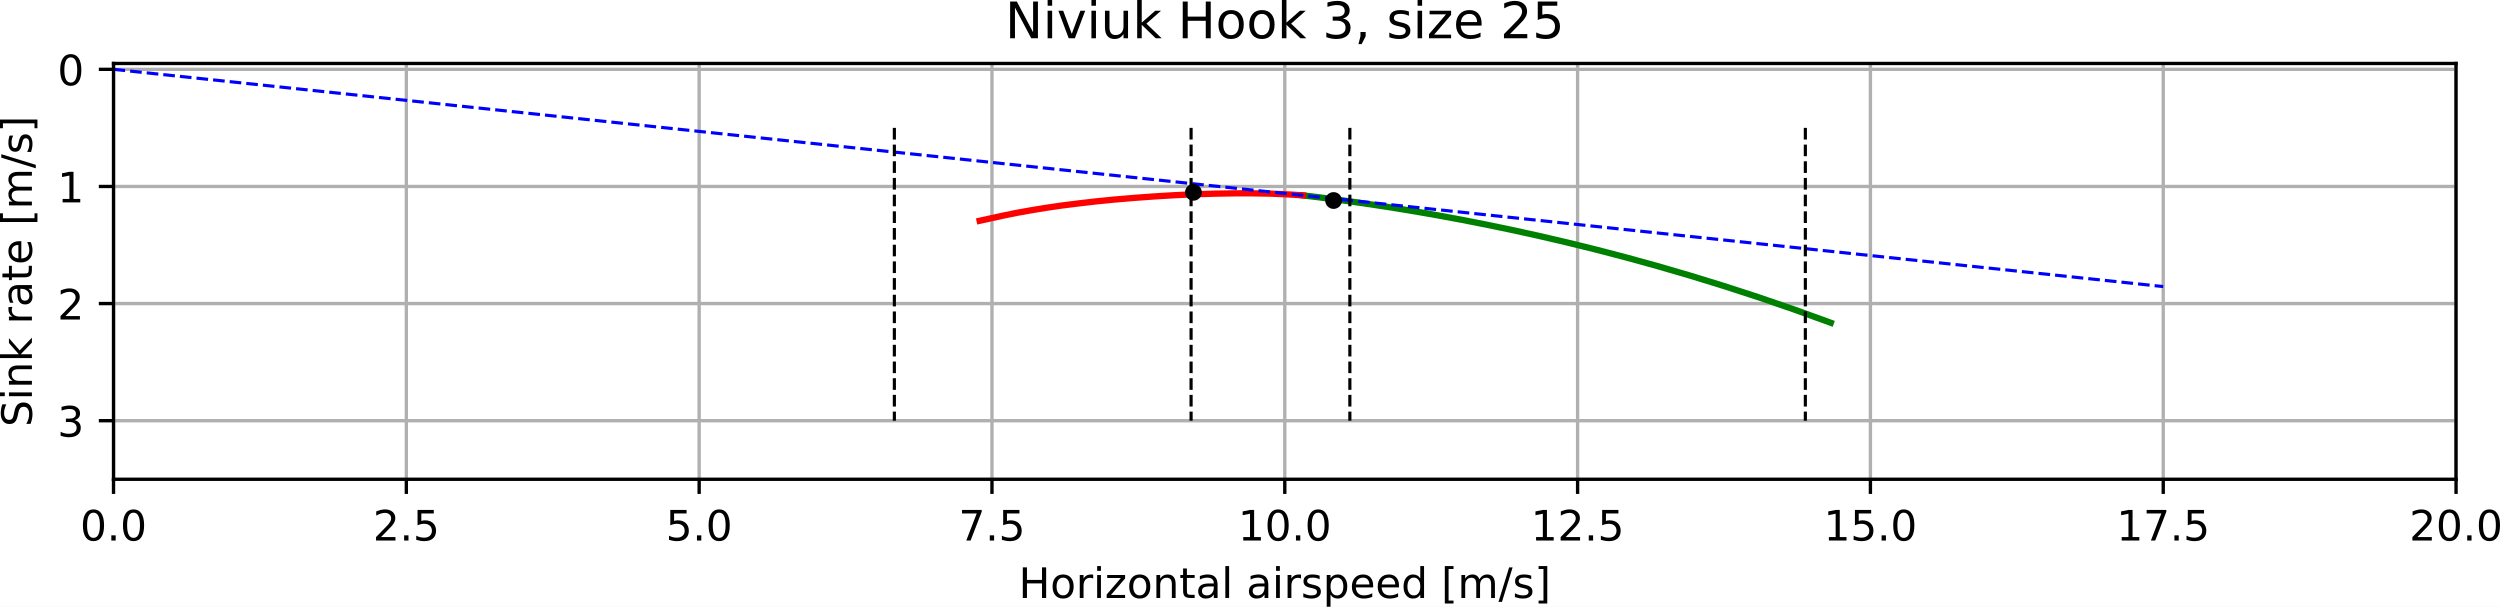
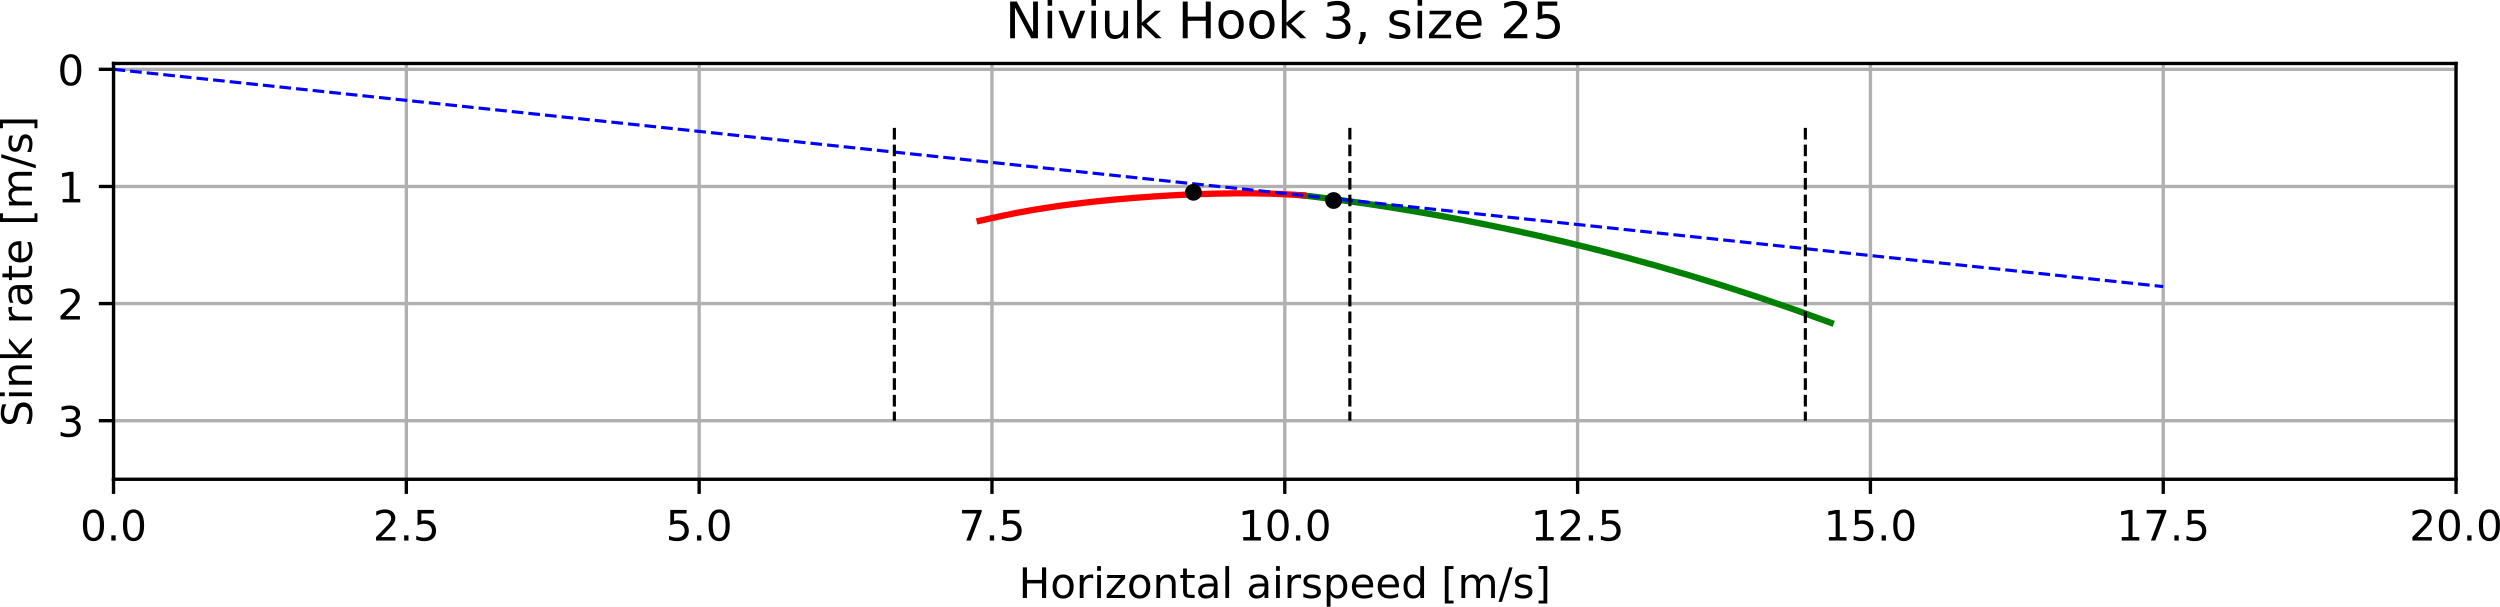
- <svg xmlns="http://www.w3.org/2000/svg" xmlns:xlink="http://www.w3.org/1999/xlink" width="595.51pt" height="144.519pt" viewBox="0 0 595.51 144.519" version="1.1" id="svg480">
+ <svg xmlns="http://www.w3.org/2000/svg" xmlns:xlink="http://www.w3.org/1999/xlink" width="595.51pt" height="144.519pt" viewBox="0 0 595.51 144.519" version="1.1" id="svg478">
  <defs id="defs6">
    <style type="text/css" id="style4">*{stroke-linejoin: round; stroke-linecap: butt}</style>
  </defs>
-   <rect style="fill:#ffffff;stroke-width:0.75;stroke-linecap:round" id="rect1686" width="595.51" height="144.519" x="0" y="0" />
+   <rect style="fill:#ffffff;stroke-width:0.75;stroke-linecap:round" id="rect1683" width="595.51" height="144.519" x="0" y="0" />
  <g id="axes_1" transform="translate(-62.95937,-117.1594)">
    <g id="patch_2">
      <path d="m 90,231.322 h 558 v -99.045 H 90 Z" style="fill:#ffffff" id="path11" />
    </g>
    <g id="matplotlib.axis_1">
      <g id="xtick_1">
        <g id="line2d_1">
-           <path d="m 90,231.322 v -99.045" clip-path="url(#pd45cd2e290)" style="fill:none;stroke:#b0b0b0;stroke-width:0.8;stroke-linecap:square" id="path14" />
+           <path d="m 90,231.322 v -99.045" clip-path="url(#pc11213fe8c)" style="fill:none;stroke:#b0b0b0;stroke-width:0.8;stroke-linecap:square" id="path14" />
        </g>
        <g id="line2d_2">
          <defs id="defs18">
-             <path id="m34a374a316" d="M 0,0 V 3.5" style="stroke:#000000;stroke-width:0.8" />
+             <path id="m8b02864c61" d="M 0,0 V 3.5" style="stroke:#000000;stroke-width:0.8" />
          </defs>
          <g id="g22">
-             <use xlink:href="#m34a374a316" x="90" y="231.322" style="stroke:#000000;stroke-width:0.8" id="use20" width="100%" height="100%" />
+             <use xlink:href="#m8b02864c61" x="90" y="231.322" style="stroke:#000000;stroke-width:0.8" id="use20" width="100%" height="100%" />
          </g>
        </g>
        <g id="text_1">
          <g transform="matrix(0.1,0,0,-0.1,82.04844,245.9209)" id="g35">
            <defs id="defs27">
              <path id="DejaVuSans-30" d="m 2034,4250 q -487,0 -733,-480 -245,-479 -245,-1442 0,-959 245,-1439 246,-480 733,-480 491,0 736,480 246,480 246,1439 0,963 -246,1442 -245,480 -736,480 z m 0,500 q 785,0 1199,-621 414,-620 414,-1801 0,-1178 -414,-1799 -414,-620 -1199,-620 -784,0 -1198,620 -414,621 -414,1799 0,1181 414,1801 414,621 1198,621 z" transform="scale(0.015625)" />
              <path id="DejaVuSans-2e" d="m 684,794 h 660 V 0 H 684 Z" transform="scale(0.015625)" />
            </defs>
            <use xlink:href="#DejaVuSans-30" id="use29" x="0" y="0" width="100%" height="100%" />
            <use xlink:href="#DejaVuSans-2e" x="63.623" id="use31" y="0" width="100%" height="100%" />
            <use xlink:href="#DejaVuSans-30" x="95.41" id="use33" y="0" width="100%" height="100%" />
          </g>
        </g>
      </g>
      <g id="xtick_2">
        <g id="line2d_3">
-           <path d="m 159.75,231.322 v -99.045" clip-path="url(#pd45cd2e290)" style="fill:none;stroke:#b0b0b0;stroke-width:0.8;stroke-linecap:square" id="path39" />
+           <path d="m 159.75,231.322 v -99.045" clip-path="url(#pc11213fe8c)" style="fill:none;stroke:#b0b0b0;stroke-width:0.8;stroke-linecap:square" id="path39" />
        </g>
        <g id="line2d_4">
          <g id="g44">
-             <use xlink:href="#m34a374a316" x="159.75" y="231.322" style="stroke:#000000;stroke-width:0.8" id="use42" width="100%" height="100%" />
+             <use xlink:href="#m8b02864c61" x="159.75" y="231.322" style="stroke:#000000;stroke-width:0.8" id="use42" width="100%" height="100%" />
          </g>
        </g>
        <g id="text_2">
          <g transform="matrix(0.1,0,0,-0.1,151.7984,245.9209)" id="g57">
            <defs id="defs49">
              <path id="DejaVuSans-32" d="M 1228,531 H 3431 V 0 H 469 v 531 q 359,372 979,998 621,627 780,809 303,340 423,576 121,236 121,464 0,372 -261,606 -261,235 -680,235 -297,0 -627,-103 -329,-103 -704,-313 v 638 q 381,153 712,231 332,78 607,78 725,0 1156,-363 431,-362 431,-968 0,-288 -108,-546 -107,-257 -392,-607 -78,-91 -497,-524 Q 1991,1309 1228,531 Z" transform="scale(0.015625)" />
              <path id="DejaVuSans-35" d="M 691,4666 H 3169 V 4134 H 1269 V 2991 q 137,47 274,70 138,23 276,23 781,0 1237,-428 457,-428 457,-1159 Q 3513,744 3044,326 2575,-91 1722,-91 1428,-91 1123,-41 819,9 494,109 v 635 q 281,-153 581,-228 300,-75 634,-75 541,0 856,284 316,284 316,772 0,487 -316,771 -315,285 -856,285 -253,0 -505,-56 -251,-56 -513,-175 z" transform="scale(0.015625)" />
            </defs>
            <use xlink:href="#DejaVuSans-32" id="use51" x="0" y="0" width="100%" height="100%" />
            <use xlink:href="#DejaVuSans-2e" x="63.623" id="use53" y="0" width="100%" height="100%" />
            <use xlink:href="#DejaVuSans-35" x="95.41" id="use55" y="0" width="100%" height="100%" />
          </g>
        </g>
      </g>
      <g id="xtick_3">
        <g id="line2d_5">
-           <path d="m 229.5,231.322 v -99.045" clip-path="url(#pd45cd2e290)" style="fill:none;stroke:#b0b0b0;stroke-width:0.8;stroke-linecap:square" id="path61" />
+           <path d="m 229.5,231.322 v -99.045" clip-path="url(#pc11213fe8c)" style="fill:none;stroke:#b0b0b0;stroke-width:0.8;stroke-linecap:square" id="path61" />
        </g>
        <g id="line2d_6">
          <g id="g66">
-             <use xlink:href="#m34a374a316" x="229.5" y="231.322" style="stroke:#000000;stroke-width:0.8" id="use64" width="100%" height="100%" />
+             <use xlink:href="#m8b02864c61" x="229.5" y="231.322" style="stroke:#000000;stroke-width:0.8" id="use64" width="100%" height="100%" />
          </g>
        </g>
        <g id="text_3">
          <g transform="matrix(0.1,0,0,-0.1,221.5484,245.9209)" id="g75">
            <use xlink:href="#DejaVuSans-35" id="use69" x="0" y="0" width="100%" height="100%" />
            <use xlink:href="#DejaVuSans-2e" x="63.623" id="use71" y="0" width="100%" height="100%" />
            <use xlink:href="#DejaVuSans-30" x="95.41" id="use73" y="0" width="100%" height="100%" />
          </g>
        </g>
      </g>
      <g id="xtick_4">
        <g id="line2d_7">
-           <path d="m 299.25,231.322 v -99.045" clip-path="url(#pd45cd2e290)" style="fill:none;stroke:#b0b0b0;stroke-width:0.8;stroke-linecap:square" id="path79" />
+           <path d="m 299.25,231.322 v -99.045" clip-path="url(#pc11213fe8c)" style="fill:none;stroke:#b0b0b0;stroke-width:0.8;stroke-linecap:square" id="path79" />
        </g>
        <g id="line2d_8">
          <g id="g84">
-             <use xlink:href="#m34a374a316" x="299.25" y="231.322" style="stroke:#000000;stroke-width:0.8" id="use82" width="100%" height="100%" />
+             <use xlink:href="#m8b02864c61" x="299.25" y="231.322" style="stroke:#000000;stroke-width:0.8" id="use82" width="100%" height="100%" />
          </g>
        </g>
        <g id="text_4">
          <g transform="matrix(0.1,0,0,-0.1,291.2984,245.9209)" id="g96">
            <defs id="defs88">
              <path id="DejaVuSans-37" d="M 525,4666 H 3525 V 4397 L 1831,0 H 1172 L 2766,4134 H 525 Z" transform="scale(0.015625)" />
            </defs>
            <use xlink:href="#DejaVuSans-37" id="use90" x="0" y="0" width="100%" height="100%" />
            <use xlink:href="#DejaVuSans-2e" x="63.623" id="use92" y="0" width="100%" height="100%" />
            <use xlink:href="#DejaVuSans-35" x="95.41" id="use94" y="0" width="100%" height="100%" />
          </g>
        </g>
      </g>
      <g id="xtick_5">
        <g id="line2d_9">
-           <path d="m 369,231.322 v -99.045" clip-path="url(#pd45cd2e290)" style="fill:none;stroke:#b0b0b0;stroke-width:0.8;stroke-linecap:square" id="path100" />
+           <path d="m 369,231.322 v -99.045" clip-path="url(#pc11213fe8c)" style="fill:none;stroke:#b0b0b0;stroke-width:0.8;stroke-linecap:square" id="path100" />
        </g>
        <g id="line2d_10">
          <g id="g105">
-             <use xlink:href="#m34a374a316" x="369" y="231.322" style="stroke:#000000;stroke-width:0.8" id="use103" width="100%" height="100%" />
+             <use xlink:href="#m8b02864c61" x="369" y="231.322" style="stroke:#000000;stroke-width:0.8" id="use103" width="100%" height="100%" />
          </g>
        </g>
        <g id="text_5">
          <g transform="matrix(0.1,0,0,-0.1,357.8672,245.9209)" id="g119">
            <defs id="defs109">
              <path id="DejaVuSans-31" d="M 794,531 H 1825 V 4091 L 703,3866 v 575 l 1116,225 h 631 V 531 H 3481 V 0 H 794 Z" transform="scale(0.015625)" />
            </defs>
            <use xlink:href="#DejaVuSans-31" id="use111" x="0" y="0" width="100%" height="100%" />
            <use xlink:href="#DejaVuSans-30" x="63.623" id="use113" y="0" width="100%" height="100%" />
            <use xlink:href="#DejaVuSans-2e" x="127.246" id="use115" y="0" width="100%" height="100%" />
            <use xlink:href="#DejaVuSans-30" x="159.033" id="use117" y="0" width="100%" height="100%" />
          </g>
        </g>
      </g>
      <g id="xtick_6">
        <g id="line2d_11">
-           <path d="m 438.75,231.322 v -99.045" clip-path="url(#pd45cd2e290)" style="fill:none;stroke:#b0b0b0;stroke-width:0.8;stroke-linecap:square" id="path123" />
+           <path d="m 438.75,231.322 v -99.045" clip-path="url(#pc11213fe8c)" style="fill:none;stroke:#b0b0b0;stroke-width:0.8;stroke-linecap:square" id="path123" />
        </g>
        <g id="line2d_12">
          <g id="g128">
-             <use xlink:href="#m34a374a316" x="438.75" y="231.322" style="stroke:#000000;stroke-width:0.8" id="use126" width="100%" height="100%" />
+             <use xlink:href="#m8b02864c61" x="438.75" y="231.322" style="stroke:#000000;stroke-width:0.8" id="use126" width="100%" height="100%" />
          </g>
        </g>
        <g id="text_6">
          <g transform="matrix(0.1,0,0,-0.1,427.6172,245.9209)" id="g139">
            <use xlink:href="#DejaVuSans-31" id="use131" x="0" y="0" width="100%" height="100%" />
            <use xlink:href="#DejaVuSans-32" x="63.623" id="use133" y="0" width="100%" height="100%" />
            <use xlink:href="#DejaVuSans-2e" x="127.246" id="use135" y="0" width="100%" height="100%" />
            <use xlink:href="#DejaVuSans-35" x="159.033" id="use137" y="0" width="100%" height="100%" />
          </g>
        </g>
      </g>
      <g id="xtick_7">
        <g id="line2d_13">
-           <path d="m 508.5,231.322 v -99.045" clip-path="url(#pd45cd2e290)" style="fill:none;stroke:#b0b0b0;stroke-width:0.8;stroke-linecap:square" id="path143" />
+           <path d="m 508.5,231.322 v -99.045" clip-path="url(#pc11213fe8c)" style="fill:none;stroke:#b0b0b0;stroke-width:0.8;stroke-linecap:square" id="path143" />
        </g>
        <g id="line2d_14">
          <g id="g148">
-             <use xlink:href="#m34a374a316" x="508.5" y="231.322" style="stroke:#000000;stroke-width:0.8" id="use146" width="100%" height="100%" />
+             <use xlink:href="#m8b02864c61" x="508.5" y="231.322" style="stroke:#000000;stroke-width:0.8" id="use146" width="100%" height="100%" />
          </g>
        </g>
        <g id="text_7">
          <g transform="matrix(0.1,0,0,-0.1,497.3672,245.9209)" id="g159">
            <use xlink:href="#DejaVuSans-31" id="use151" x="0" y="0" width="100%" height="100%" />
            <use xlink:href="#DejaVuSans-35" x="63.623" id="use153" y="0" width="100%" height="100%" />
            <use xlink:href="#DejaVuSans-2e" x="127.246" id="use155" y="0" width="100%" height="100%" />
            <use xlink:href="#DejaVuSans-30" x="159.033" id="use157" y="0" width="100%" height="100%" />
          </g>
        </g>
      </g>
      <g id="xtick_8">
        <g id="line2d_15">
-           <path d="m 578.25,231.322 v -99.045" clip-path="url(#pd45cd2e290)" style="fill:none;stroke:#b0b0b0;stroke-width:0.8;stroke-linecap:square" id="path163" />
+           <path d="m 578.25,231.322 v -99.045" clip-path="url(#pc11213fe8c)" style="fill:none;stroke:#b0b0b0;stroke-width:0.8;stroke-linecap:square" id="path163" />
        </g>
        <g id="line2d_16">
          <g id="g168">
-             <use xlink:href="#m34a374a316" x="578.25" y="231.322" style="stroke:#000000;stroke-width:0.8" id="use166" width="100%" height="100%" />
+             <use xlink:href="#m8b02864c61" x="578.25" y="231.322" style="stroke:#000000;stroke-width:0.8" id="use166" width="100%" height="100%" />
          </g>
        </g>
        <g id="text_8">
          <g transform="matrix(0.1,0,0,-0.1,567.1172,245.9209)" id="g179">
            <use xlink:href="#DejaVuSans-31" id="use171" x="0" y="0" width="100%" height="100%" />
            <use xlink:href="#DejaVuSans-37" x="63.623" id="use173" y="0" width="100%" height="100%" />
            <use xlink:href="#DejaVuSans-2e" x="127.246" id="use175" y="0" width="100%" height="100%" />
            <use xlink:href="#DejaVuSans-35" x="159.033" id="use177" y="0" width="100%" height="100%" />
          </g>
        </g>
      </g>
      <g id="xtick_9">
        <g id="line2d_17">
-           <path d="m 648,231.322 v -99.045" clip-path="url(#pd45cd2e290)" style="fill:none;stroke:#b0b0b0;stroke-width:0.8;stroke-linecap:square" id="path183" />
+           <path d="m 648,231.322 v -99.045" clip-path="url(#pc11213fe8c)" style="fill:none;stroke:#b0b0b0;stroke-width:0.8;stroke-linecap:square" id="path183" />
        </g>
        <g id="line2d_18">
          <g id="g188">
-             <use xlink:href="#m34a374a316" x="648" y="231.322" style="stroke:#000000;stroke-width:0.8" id="use186" width="100%" height="100%" />
+             <use xlink:href="#m8b02864c61" x="648" y="231.322" style="stroke:#000000;stroke-width:0.8" id="use186" width="100%" height="100%" />
          </g>
        </g>
        <g id="text_9">
          <g transform="matrix(0.1,0,0,-0.1,636.8672,245.9209)" id="g199">
            <use xlink:href="#DejaVuSans-32" id="use191" x="0" y="0" width="100%" height="100%" />
            <use xlink:href="#DejaVuSans-30" x="63.623" id="use193" y="0" width="100%" height="100%" />
            <use xlink:href="#DejaVuSans-2e" x="127.246" id="use195" y="0" width="100%" height="100%" />
            <use xlink:href="#DejaVuSans-30" x="159.033" id="use197" y="0" width="100%" height="100%" />
          </g>
        </g>
      </g>
      <g id="text_10">
        <g transform="matrix(0.1,0,0,-0.1,305.6164,259.5991)" id="g273">
          <defs id="defs221">
            <path id="DejaVuSans-48" d="m 628,4666 h 631 V 2753 h 2294 v 1913 h 631 V 0 H 3553 V 2222 H 1259 V 0 H 628 Z" transform="scale(0.015625)" />
            <path id="DejaVuSans-6f" d="m 1959,3097 q -462,0 -731,-361 -269,-361 -269,-989 0,-628 267,-989 268,-361 733,-361 460,0 728,362 269,363 269,988 0,622 -269,986 -268,364 -728,364 z m 0,487 q 750,0 1178,-488 429,-487 429,-1349 Q 3566,888 3137,398 2709,-91 1959,-91 1206,-91 779,398 353,888 353,1747 q 0,862 426,1349 427,488 1180,488 z" transform="scale(0.015625)" />
            <path id="DejaVuSans-72" d="m 2631,2963 q -97,56 -211,82 -114,27 -251,27 -488,0 -749,-317 -261,-317 -261,-911 V 0 H 581 v 3500 h 578 v -544 q 182,319 472,473 291,155 707,155 59,0 131,-8 72,-7 159,-23 z" transform="scale(0.015625)" />
            <path id="DejaVuSans-69" d="m 603,3500 h 575 V 0 H 603 Z m 0,1363 h 575 V 4134 H 603 Z" transform="scale(0.015625)" />
            <path id="DejaVuSans-7a" d="M 353,3500 H 3084 V 2975 L 922,459 H 3084 V 0 H 275 V 525 L 2438,3041 H 353 Z" transform="scale(0.015625)" />
            <path id="DejaVuSans-6e" d="M 3513,2113 V 0 h -575 v 2094 q 0,497 -194,743 -194,247 -581,247 -466,0 -735,-297 -269,-296 -269,-809 V 0 H 581 v 3500 h 578 v -544 q 207,316 486,472 280,156 646,156 603,0 912,-373 310,-373 310,-1098 z" transform="scale(0.015625)" />
            <path id="DejaVuSans-74" d="M 1172,4494 V 3500 H 2356 V 3053 H 1172 V 1153 q 0,-428 117,-550 117,-122 477,-122 h 590 V 0 H 1766 Q 1100,0 847,248 594,497 594,1153 V 3053 H 172 v 447 h 422 v 994 z" transform="scale(0.015625)" />
            <path id="DejaVuSans-61" d="m 2194,1759 q -697,0 -966,-159 -269,-159 -269,-544 0,-306 202,-486 202,-179 548,-179 479,0 768,339 289,339 289,901 v 128 z m 1147,238 V 0 H 2766 V 531 Q 2569,213 2275,61 1981,-91 1556,-91 q -537,0 -855,302 -317,302 -317,808 0,590 395,890 396,300 1180,300 h 807 v 57 q 0,397 -261,614 -261,217 -733,217 -300,0 -585,-72 -284,-72 -546,-216 v 532 q 315,122 612,182 297,61 578,61 760,0 1135,-394 375,-393 375,-1193 z" transform="scale(0.015625)" />
            <path id="DejaVuSans-6c" d="m 603,4863 h 575 V 0 H 603 Z" transform="scale(0.015625)" />
            <path id="DejaVuSans-20" transform="scale(0.015625)" d="" />
            <path id="DejaVuSans-73" d="m 2834,3397 v -544 q -243,125 -506,187 -262,63 -544,63 -428,0 -642,-131 -214,-131 -214,-394 0,-200 153,-314 153,-114 616,-217 l 197,-44 q 612,-131 870,-370 258,-239 258,-667 0,-488 -386,-773 Q 2250,-91 1575,-91 1294,-91 989,-36 684,19 347,128 v 594 q 319,-166 628,-249 309,-82 613,-82 406,0 624,139 219,139 219,392 0,234 -158,359 -157,125 -692,241 l -200,47 q -534,112 -772,345 -237,233 -237,639 0,494 350,762 350,269 994,269 318,0 599,-47 282,-46 519,-140 z" transform="scale(0.015625)" />
            <path id="DejaVuSans-70" d="M 1159,525 V -1331 H 581 v 4831 h 578 v -531 q 182,312 458,463 277,152 661,152 638,0 1036,-506 399,-506 399,-1331 0,-825 -399,-1332 -398,-506 -1036,-506 -384,0 -661,152 -276,152 -458,464 z m 1957,1222 q 0,634 -261,995 -261,361 -717,361 -457,0 -718,-361 -261,-361 -261,-995 0,-634 261,-995 261,-361 718,-361 456,0 717,361 261,361 261,995 z" transform="scale(0.015625)" />
            <path id="DejaVuSans-65" d="M 3597,1894 V 1613 H 953 q 38,-594 358,-905 320,-311 892,-311 331,0 642,81 311,81 618,244 V 178 Q 3153,47 2828,-22 2503,-91 2169,-91 1331,-91 842,396 353,884 353,1716 q 0,859 464,1363 464,505 1252,505 706,0 1117,-455 411,-454 411,-1235 z m -575,169 q -6,471 -264,752 -258,282 -683,282 -481,0 -770,-272 -289,-272 -333,-766 z" transform="scale(0.015625)" />
            <path id="DejaVuSans-64" d="m 2906,2969 v 1894 h 575 V 0 H 2906 V 525 Q 2725,213 2448,61 2172,-91 1784,-91 1150,-91 751,415 353,922 353,1747 q 0,825 398,1331 399,506 1033,506 388,0 664,-152 277,-151 458,-463 z M 947,1747 q 0,-634 261,-995 261,-361 717,-361 456,0 718,361 263,361 263,995 0,634 -263,995 -262,361 -718,361 -456,0 -717,-361 -261,-361 -261,-995 z" transform="scale(0.015625)" />
            <path id="DejaVuSans-5b" d="M 550,4863 H 1875 V 4416 H 1125 V -397 h 750 V -844 H 550 Z" transform="scale(0.015625)" />
            <path id="DejaVuSans-6d" d="m 3328,2828 q 216,388 516,572 300,184 706,184 547,0 844,-383 297,-382 297,-1088 V 0 h -578 v 2094 q 0,503 -179,746 -178,244 -543,244 -447,0 -707,-297 -259,-296 -259,-809 V 0 h -578 v 2094 q 0,506 -178,748 -178,242 -550,242 -441,0 -701,-298 -259,-298 -259,-808 V 0 H 581 v 3500 h 578 v -544 q 197,322 472,475 275,153 653,153 382,0 649,-194 267,-193 395,-562 z" transform="scale(0.015625)" />
            <path id="DejaVuSans-2f" d="m 1625,4666 h 531 L 531,-594 H 0 Z" transform="scale(0.015625)" />
            <path id="DejaVuSans-5d" d="M 1947,4863 V -844 H 622 v 447 h 747 V 4416 H 622 v 447 z" transform="scale(0.015625)" />
          </defs>
          <use xlink:href="#DejaVuSans-48" id="use223" x="0" y="0" width="100%" height="100%" />
          <use xlink:href="#DejaVuSans-6f" x="75.195" id="use225" y="0" width="100%" height="100%" />
          <use xlink:href="#DejaVuSans-72" x="136.377" id="use227" y="0" width="100%" height="100%" />
          <use xlink:href="#DejaVuSans-69" x="177.49" id="use229" y="0" width="100%" height="100%" />
          <use xlink:href="#DejaVuSans-7a" x="205.273" id="use231" y="0" width="100%" height="100%" />
          <use xlink:href="#DejaVuSans-6f" x="257.764" id="use233" y="0" width="100%" height="100%" />
          <use xlink:href="#DejaVuSans-6e" x="318.945" id="use235" y="0" width="100%" height="100%" />
          <use xlink:href="#DejaVuSans-74" x="382.324" id="use237" y="0" width="100%" height="100%" />
          <use xlink:href="#DejaVuSans-61" x="421.533" id="use239" y="0" width="100%" height="100%" />
          <use xlink:href="#DejaVuSans-6c" x="482.812" id="use241" y="0" width="100%" height="100%" />
          <use xlink:href="#DejaVuSans-20" x="510.596" id="use243" y="0" width="100%" height="100%" />
          <use xlink:href="#DejaVuSans-61" x="542.383" id="use245" y="0" width="100%" height="100%" />
          <use xlink:href="#DejaVuSans-69" x="603.662" id="use247" y="0" width="100%" height="100%" />
          <use xlink:href="#DejaVuSans-72" x="631.445" id="use249" y="0" width="100%" height="100%" />
          <use xlink:href="#DejaVuSans-73" x="672.559" id="use251" y="0" width="100%" height="100%" />
          <use xlink:href="#DejaVuSans-70" x="724.658" id="use253" y="0" width="100%" height="100%" />
          <use xlink:href="#DejaVuSans-65" x="788.135" id="use255" y="0" width="100%" height="100%" />
          <use xlink:href="#DejaVuSans-65" x="849.658" id="use257" y="0" width="100%" height="100%" />
          <use xlink:href="#DejaVuSans-64" x="911.182" id="use259" y="0" width="100%" height="100%" />
          <use xlink:href="#DejaVuSans-20" x="974.658" id="use261" y="0" width="100%" height="100%" />
          <use xlink:href="#DejaVuSans-5b" x="1006.445" id="use263" y="0" width="100%" height="100%" />
          <use xlink:href="#DejaVuSans-6d" x="1045.459" id="use265" y="0" width="100%" height="100%" />
          <use xlink:href="#DejaVuSans-2f" x="1142.871" id="use267" y="0" width="100%" height="100%" />
          <use xlink:href="#DejaVuSans-73" x="1176.562" id="use269" y="0" width="100%" height="100%" />
          <use xlink:href="#DejaVuSans-5d" x="1228.662" id="use271" y="0" width="100%" height="100%" />
        </g>
      </g>
    </g>
    <g id="matplotlib.axis_2">
      <g id="ytick_1">
        <g id="line2d_19">
-           <path d="M 90,133.673 H 648" clip-path="url(#pd45cd2e290)" style="fill:none;stroke:#b0b0b0;stroke-width:0.8;stroke-linecap:square" id="path277" />
+           <path d="M 90,133.673 H 648" clip-path="url(#pc11213fe8c)" style="fill:none;stroke:#b0b0b0;stroke-width:0.8;stroke-linecap:square" id="path277" />
        </g>
        <g id="line2d_20">
          <defs id="defs281">
-             <path id="md930c2e985" d="M 0,0 H -3.5" style="stroke:#000000;stroke-width:0.8" />
+             <path id="m64c0075fda" d="M 0,0 H -3.5" style="stroke:#000000;stroke-width:0.8" />
          </defs>
          <g id="g285">
-             <use xlink:href="#md930c2e985" x="90" y="133.673" style="stroke:#000000;stroke-width:0.8" id="use283" width="100%" height="100%" />
+             <use xlink:href="#m64c0075fda" x="90" y="133.673" style="stroke:#000000;stroke-width:0.8" id="use283" width="100%" height="100%" />
          </g>
        </g>
        <g id="text_11">
          <g transform="matrix(0.1,0,0,-0.1,76.6375,137.4717)" id="g290">
            <use xlink:href="#DejaVuSans-30" id="use288" x="0" y="0" width="100%" height="100%" />
          </g>
        </g>
      </g>
      <g id="ytick_2">
        <g id="line2d_21">
-           <path d="M 90,161.572 H 648" clip-path="url(#pd45cd2e290)" style="fill:none;stroke:#b0b0b0;stroke-width:0.8;stroke-linecap:square" id="path294" />
+           <path d="M 90,161.572 H 648" clip-path="url(#pc11213fe8c)" style="fill:none;stroke:#b0b0b0;stroke-width:0.8;stroke-linecap:square" id="path294" />
        </g>
        <g id="line2d_22">
          <g id="g299">
-             <use xlink:href="#md930c2e985" x="90" y="161.572" style="stroke:#000000;stroke-width:0.8" id="use297" width="100%" height="100%" />
+             <use xlink:href="#m64c0075fda" x="90" y="161.572" style="stroke:#000000;stroke-width:0.8" id="use297" width="100%" height="100%" />
          </g>
        </g>
        <g id="text_12">
          <g transform="matrix(0.1,0,0,-0.1,76.6375,165.3717)" id="g304">
            <use xlink:href="#DejaVuSans-31" id="use302" x="0" y="0" width="100%" height="100%" />
          </g>
        </g>
      </g>
      <g id="ytick_3">
        <g id="line2d_23">
-           <path d="M 90,189.472 H 648" clip-path="url(#pd45cd2e290)" style="fill:none;stroke:#b0b0b0;stroke-width:0.8;stroke-linecap:square" id="path308" />
+           <path d="M 90,189.472 H 648" clip-path="url(#pc11213fe8c)" style="fill:none;stroke:#b0b0b0;stroke-width:0.8;stroke-linecap:square" id="path308" />
        </g>
        <g id="line2d_24">
          <g id="g313">
-             <use xlink:href="#md930c2e985" x="90" y="189.472" style="stroke:#000000;stroke-width:0.8" id="use311" width="100%" height="100%" />
+             <use xlink:href="#m64c0075fda" x="90" y="189.472" style="stroke:#000000;stroke-width:0.8" id="use311" width="100%" height="100%" />
          </g>
        </g>
        <g id="text_13">
          <g transform="matrix(0.1,0,0,-0.1,76.6375,193.2717)" id="g318">
            <use xlink:href="#DejaVuSans-32" id="use316" x="0" y="0" width="100%" height="100%" />
          </g>
        </g>
      </g>
      <g id="ytick_4">
        <g id="line2d_25">
-           <path d="M 90,217.373 H 648" clip-path="url(#pd45cd2e290)" style="fill:none;stroke:#b0b0b0;stroke-width:0.8;stroke-linecap:square" id="path322" />
+           <path d="M 90,217.373 H 648" clip-path="url(#pc11213fe8c)" style="fill:none;stroke:#b0b0b0;stroke-width:0.8;stroke-linecap:square" id="path322" />
        </g>
        <g id="line2d_26">
          <g id="g327">
-             <use xlink:href="#md930c2e985" x="90" y="217.373" style="stroke:#000000;stroke-width:0.8" id="use325" width="100%" height="100%" />
+             <use xlink:href="#m64c0075fda" x="90" y="217.373" style="stroke:#000000;stroke-width:0.8" id="use325" width="100%" height="100%" />
          </g>
        </g>
        <g id="text_14">
          <g transform="matrix(0.1,0,0,-0.1,76.6375,221.1717)" id="g335">
            <defs id="defs331">
              <path id="DejaVuSans-33" d="m 2597,2516 q 453,-97 707,-404 255,-306 255,-756 0,-690 -475,-1069 -475,-378 -1350,-378 -293,0 -604,58 -311,58 -642,174 v 609 q 262,-153 574,-231 313,-78 654,-78 593,0 904,234 311,234 311,681 0,413 -289,645 -289,233 -804,233 h -544 v 519 h 569 q 465,0 712,186 247,186 247,536 0,359 -255,551 -254,193 -729,193 -260,0 -557,-57 -297,-56 -653,-174 v 562 q 360,100 674,150 314,50 592,50 719,0 1137,-327 419,-326 419,-882 0,-388 -222,-655 -222,-267 -631,-370 z" transform="scale(0.015625)" />
            </defs>
            <use xlink:href="#DejaVuSans-33" id="use333" x="0" y="0" width="100%" height="100%" />
          </g>
        </g>
      </g>
      <g id="text_15">
        <g transform="matrix(0,-0.1,-0.1,0,70.55781,218.8227)" id="g373">
          <defs id="defs341">
            <path id="DejaVuSans-53" d="m 3425,4513 v -616 q -359,172 -678,256 -319,85 -616,85 -515,0 -795,-200 -280,-200 -280,-569 0,-310 186,-468 186,-157 705,-254 l 381,-78 q 706,-135 1042,-474 336,-339 336,-907 0,-679 -455,-1029 -454,-350 -1332,-350 -331,0 -705,75 -373,75 -773,222 v 650 q 384,-215 753,-325 369,-109 725,-109 540,0 834,212 294,213 294,607 0,343 -211,537 -211,194 -692,291 l -385,75 q -706,140 -1022,440 -315,300 -315,835 0,619 436,975 436,356 1201,356 329,0 669,-60 341,-59 697,-177 z" transform="scale(0.015625)" />
            <path id="DejaVuSans-6b" d="m 581,4863 h 578 V 1991 l 1716,1509 h 734 L 1753,1863 3688,0 H 2938 L 1159,1709 V 0 H 581 Z" transform="scale(0.015625)" />
          </defs>
          <use xlink:href="#DejaVuSans-53" id="use343" x="0" y="0" width="100%" height="100%" />
          <use xlink:href="#DejaVuSans-69" x="63.477" id="use345" y="0" width="100%" height="100%" />
          <use xlink:href="#DejaVuSans-6e" x="91.26" id="use347" y="0" width="100%" height="100%" />
          <use xlink:href="#DejaVuSans-6b" x="154.639" id="use349" y="0" width="100%" height="100%" />
          <use xlink:href="#DejaVuSans-20" x="212.549" id="use351" y="0" width="100%" height="100%" />
          <use xlink:href="#DejaVuSans-72" x="244.336" id="use353" y="0" width="100%" height="100%" />
          <use xlink:href="#DejaVuSans-61" x="285.449" id="use355" y="0" width="100%" height="100%" />
          <use xlink:href="#DejaVuSans-74" x="346.729" id="use357" y="0" width="100%" height="100%" />
          <use xlink:href="#DejaVuSans-65" x="385.938" id="use359" y="0" width="100%" height="100%" />
          <use xlink:href="#DejaVuSans-20" x="447.461" id="use361" y="0" width="100%" height="100%" />
          <use xlink:href="#DejaVuSans-5b" x="479.248" id="use363" y="0" width="100%" height="100%" />
          <use xlink:href="#DejaVuSans-6d" x="518.262" id="use365" y="0" width="100%" height="100%" />
          <use xlink:href="#DejaVuSans-2f" x="615.674" id="use367" y="0" width="100%" height="100%" />
          <use xlink:href="#DejaVuSans-73" x="649.365" id="use369" y="0" width="100%" height="100%" />
          <use xlink:href="#DejaVuSans-5d" x="701.465" id="use371" y="0" width="100%" height="100%" />
        </g>
      </g>
    </g>
+     <g id="line2d_27">
+       <path d="m 373.344,163.704 4.03,0.485 4.207,0.542 4.388,0.601 4.593,0.67 4.799,0.746 5.019,0.829 5.281,0.923 5.549,1.027 5.811,1.141 6.08,1.265 6.356,1.4 6.642,1.546 6.926,1.706 7.212,1.879 7.484,2.062 7.744,2.256 8.007,2.464 8.279,2.691 8.536,2.93 8.776,3.181" clip-path="url(#pc11213fe8c)" style="fill:none;stroke:#008000;stroke-width:1.5;stroke-linecap:square" id="path377" />
+     </g>
    <g id="line2d_28">
-       <path d="m 373.344,163.704 4.03,0.485 4.207,0.542 4.388,0.601 4.593,0.67 4.799,0.746 5.019,0.829 5.281,0.923 5.549,1.027 5.811,1.141 6.08,1.265 6.356,1.4 6.642,1.546 6.926,1.706 7.212,1.879 7.484,2.062 7.744,2.256 8.007,2.464 8.279,2.691 8.536,2.93 8.776,3.181" clip-path="url(#pd45cd2e290)" style="fill:none;stroke:#008000;stroke-width:1.5;stroke-linecap:square" id="path380" />
+       <path d="m 373.344,163.704 -2.269,-0.16 -2.692,-0.146 -3.117,-0.122 -3.869,-0.061 -4.313,-1.7e-4 -4.656,0.074 -4.761,0.143 -4.832,0.221 -4.782,0.284 -4.779,0.349 -4.677,0.393 -4.464,0.442 -4.206,0.488 -4.052,0.506 -3.815,0.561 -3.57,0.586 -3.417,0.615 -3.168,0.648 -2.899,0.628 -2.686,0.598" clip-path="url(#pc11213fe8c)" style="fill:none;stroke:#ff0000;stroke-width:1.5;stroke-linecap:square" id="path380" />
    </g>
    <g id="line2d_29">
-       <path d="m 373.344,163.704 -2.269,-0.16 -2.692,-0.146 -3.117,-0.122 -3.869,-0.061 -4.313,-1.7e-4 -4.656,0.074 -4.761,0.143 -4.832,0.221 -4.782,0.284 -4.779,0.349 -4.677,0.393 -4.464,0.442 -4.206,0.488 -4.052,0.506 -3.815,0.561 -3.57,0.586 -3.417,0.615 -3.168,0.648 -2.899,0.628 -2.686,0.598" clip-path="url(#pd45cd2e290)" style="fill:none;stroke:#ff0000;stroke-width:1.5;stroke-linecap:square" id="path383" />
-     </g>
-     <g id="line2d_27">
-       <path d="m 90,133.673 488.25,51.749" clip-path="url(#pd45cd2e290)" style="display:inline;fill:none;stroke:#0000ff;stroke-width:0.75;stroke-dasharray:2.775, 1.2;stroke-dashoffset:0" id="path377" />
+       <path d="m 90,133.673 488.25,51.749" clip-path="url(#pc11213fe8c)" style="fill:none;stroke:#0000ff;stroke-width:0.75;stroke-dasharray:2.775, 1.2;stroke-dashoffset:0" id="path383" />
    </g>
    <g id="LineCollection_1">
-       <path d="m 276,147.623 v 69.75" clip-path="url(#pd45cd2e290)" style="fill:none;stroke:#000000;stroke-width:0.75;stroke-dasharray:2.775, 1.2;stroke-dashoffset:0" id="path386" />
-       <path d="m 346.68,147.623 v 69.75" clip-path="url(#pd45cd2e290)" style="fill:none;stroke:#000000;stroke-width:0.75;stroke-dasharray:2.775, 1.2;stroke-dashoffset:0" id="path388" />
-       <path d="m 384.5,147.623 v 69.75" clip-path="url(#pd45cd2e290)" style="fill:none;stroke:#000000;stroke-width:0.75;stroke-dasharray:2.775, 1.2;stroke-dashoffset:0" id="path390" />
-       <path d="m 493,147.623 v 69.75" clip-path="url(#pd45cd2e290)" style="fill:none;stroke:#000000;stroke-width:0.75;stroke-dasharray:2.775, 1.2;stroke-dashoffset:0" id="path392" />
+       <path d="m 276,147.623 v 69.75" clip-path="url(#pc11213fe8c)" style="fill:none;stroke:#000000;stroke-width:0.75;stroke-dasharray:2.775, 1.2;stroke-dashoffset:0" id="path386" />
+       <path d="m 384.5,147.623 v 69.75" clip-path="url(#pc11213fe8c)" style="fill:none;stroke:#000000;stroke-width:0.75;stroke-dasharray:2.775, 1.2;stroke-dashoffset:0" id="path388" />
+       <path d="m 493,147.623 v 69.75" clip-path="url(#pc11213fe8c)" style="fill:none;stroke:#000000;stroke-width:0.75;stroke-dasharray:2.775, 1.2;stroke-dashoffset:0" id="path390" />
    </g>
    <g id="line2d_30">
-       <defs id="defs396">
-         <path id="mdd0fd36ee9" d="M 0,1.5 C 0.398,1.5 0.779,1.342 1.061,1.061 1.342,0.779 1.5,0.398 1.5,0 1.5,-0.398 1.342,-0.779 1.061,-1.061 0.779,-1.342 0.398,-1.5 0,-1.5 c -0.398,0 -0.779,0.158 -1.061,0.439 C -1.342,-0.779 -1.5,-0.398 -1.5,0 c 0,0.398 0.158,0.779 0.439,1.061 C -0.779,1.342 -0.398,1.5 0,1.5 Z" style="stroke:#000000" />
+       <defs id="defs394">
+         <path id="mb82f2c9e12" d="M 0,1.5 C 0.398,1.5 0.779,1.342 1.061,1.061 1.342,0.779 1.5,0.398 1.5,0 1.5,-0.398 1.342,-0.779 1.061,-1.061 0.779,-1.342 0.398,-1.5 0,-1.5 c -0.398,0 -0.779,0.158 -1.061,0.439 C -1.342,-0.779 -1.5,-0.398 -1.5,0 c 0,0.398 0.158,0.779 0.439,1.061 C -0.779,1.342 -0.398,1.5 0,1.5 Z" style="stroke:#000000" />
      </defs>
-       <g clip-path="url(#pd45cd2e290)" id="g400">
-         <use xlink:href="#mdd0fd36ee9" x="347.238" y="162.968" style="stroke:#000000" id="use398" width="100%" height="100%" />
+       <g clip-path="url(#pc11213fe8c)" id="g398">
+         <use xlink:href="#mb82f2c9e12" x="347.238" y="162.968" style="stroke:#000000" id="use396" width="100%" height="100%" />
      </g>
    </g>
    <g id="line2d_31">
-       <g clip-path="url(#pd45cd2e290)" id="g405">
-         <use xlink:href="#mdd0fd36ee9" x="380.625" y="164.923" style="stroke:#000000" id="use403" width="100%" height="100%" />
+       <g clip-path="url(#pc11213fe8c)" id="g403">
+         <use xlink:href="#mb82f2c9e12" x="380.625" y="164.923" style="stroke:#000000" id="use401" width="100%" height="100%" />
      </g>
    </g>
    <g id="patch_3">
-       <path d="m 90,231.322 v -99.045" style="fill:none;stroke:#000000;stroke-width:0.8;stroke-linecap:square;stroke-linejoin:miter" id="path408" />
+       <path d="m 90,231.322 v -99.045" style="fill:none;stroke:#000000;stroke-width:0.8;stroke-linecap:square;stroke-linejoin:miter" id="path406" />
    </g>
    <g id="patch_4">
-       <path d="m 648,231.322 v -99.045" style="fill:none;stroke:#000000;stroke-width:0.8;stroke-linecap:square;stroke-linejoin:miter" id="path411" />
+       <path d="m 648,231.322 v -99.045" style="fill:none;stroke:#000000;stroke-width:0.8;stroke-linecap:square;stroke-linejoin:miter" id="path409" />
    </g>
    <g id="patch_5">
-       <path d="M 90,231.322 H 648" style="fill:none;stroke:#000000;stroke-width:0.8;stroke-linecap:square;stroke-linejoin:miter" id="path414" />
+       <path d="M 90,231.322 H 648" style="fill:none;stroke:#000000;stroke-width:0.8;stroke-linecap:square;stroke-linejoin:miter" id="path412" />
    </g>
    <g id="patch_6">
-       <path d="M 90,132.278 H 648" style="fill:none;stroke:#000000;stroke-width:0.8;stroke-linecap:square;stroke-linejoin:miter" id="path417" />
+       <path d="M 90,132.278 H 648" style="fill:none;stroke:#000000;stroke-width:0.8;stroke-linecap:square;stroke-linejoin:miter" id="path415" />
    </g>
    <g id="text_16">
-       <g transform="matrix(0.12,0,0,-0.12,302.4,126.2775)" id="g470">
-         <defs id="defs424">
+       <g transform="matrix(0.12,0,0,-0.12,302.4,126.2775)" id="g468">
+         <defs id="defs422">
          <path id="DejaVuSans-4e" d="m 628,4666 h 850 L 3547,763 v 3903 h 612 V 0 H 3309 L 1241,3903 V 0 H 628 Z" transform="scale(0.015625)" />
          <path id="DejaVuSans-76" d="M 191,3500 H 800 L 1894,563 2988,3500 h 609 L 2284,0 h -781 z" transform="scale(0.015625)" />
          <path id="DejaVuSans-75" d="m 544,1381 v 2119 h 575 V 1403 q 0,-497 193,-746 194,-248 582,-248 465,0 735,297 271,297 271,810 v 1984 h 575 V 0 H 2900 V 538 Q 2691,219 2414,64 2138,-91 1772,-91 1169,-91 856,284 544,659 544,1381 Z m 1447,2203 z" transform="scale(0.015625)" />
          <path id="DejaVuSans-2c" d="m 750,794 h 659 V 256 L 897,-744 H 494 L 750,256 Z" transform="scale(0.015625)" />
        </defs>
-         <use xlink:href="#DejaVuSans-4e" id="use426" x="0" y="0" width="100%" height="100%" />
-         <use xlink:href="#DejaVuSans-69" x="74.805" id="use428" y="0" width="100%" height="100%" />
-         <use xlink:href="#DejaVuSans-76" x="102.588" id="use430" y="0" width="100%" height="100%" />
-         <use xlink:href="#DejaVuSans-69" x="161.768" id="use432" y="0" width="100%" height="100%" />
-         <use xlink:href="#DejaVuSans-75" x="189.551" id="use434" y="0" width="100%" height="100%" />
-         <use xlink:href="#DejaVuSans-6b" x="252.93" id="use436" y="0" width="100%" height="100%" />
-         <use xlink:href="#DejaVuSans-20" x="310.84" id="use438" y="0" width="100%" height="100%" />
-         <use xlink:href="#DejaVuSans-48" x="342.627" id="use440" y="0" width="100%" height="100%" />
-         <use xlink:href="#DejaVuSans-6f" x="417.822" id="use442" y="0" width="100%" height="100%" />
-         <use xlink:href="#DejaVuSans-6f" x="479.004" id="use444" y="0" width="100%" height="100%" />
-         <use xlink:href="#DejaVuSans-6b" x="540.186" id="use446" y="0" width="100%" height="100%" />
-         <use xlink:href="#DejaVuSans-20" x="598.096" id="use448" y="0" width="100%" height="100%" />
-         <use xlink:href="#DejaVuSans-33" x="629.883" id="use450" y="0" width="100%" height="100%" />
-         <use xlink:href="#DejaVuSans-2c" x="693.506" id="use452" y="0" width="100%" height="100%" />
-         <use xlink:href="#DejaVuSans-20" x="725.293" id="use454" y="0" width="100%" height="100%" />
-         <use xlink:href="#DejaVuSans-73" x="757.08" id="use456" y="0" width="100%" height="100%" />
-         <use xlink:href="#DejaVuSans-69" x="809.18" id="use458" y="0" width="100%" height="100%" />
-         <use xlink:href="#DejaVuSans-7a" x="836.963" id="use460" y="0" width="100%" height="100%" />
-         <use xlink:href="#DejaVuSans-65" x="889.453" id="use462" y="0" width="100%" height="100%" />
-         <use xlink:href="#DejaVuSans-20" x="950.977" id="use464" y="0" width="100%" height="100%" />
-         <use xlink:href="#DejaVuSans-32" x="982.764" id="use466" y="0" width="100%" height="100%" />
-         <use xlink:href="#DejaVuSans-35" x="1046.387" id="use468" y="0" width="100%" height="100%" />
+         <use xlink:href="#DejaVuSans-4e" id="use424" x="0" y="0" width="100%" height="100%" />
+         <use xlink:href="#DejaVuSans-69" x="74.805" id="use426" y="0" width="100%" height="100%" />
+         <use xlink:href="#DejaVuSans-76" x="102.588" id="use428" y="0" width="100%" height="100%" />
+         <use xlink:href="#DejaVuSans-69" x="161.768" id="use430" y="0" width="100%" height="100%" />
+         <use xlink:href="#DejaVuSans-75" x="189.551" id="use432" y="0" width="100%" height="100%" />
+         <use xlink:href="#DejaVuSans-6b" x="252.93" id="use434" y="0" width="100%" height="100%" />
+         <use xlink:href="#DejaVuSans-20" x="310.84" id="use436" y="0" width="100%" height="100%" />
+         <use xlink:href="#DejaVuSans-48" x="342.627" id="use438" y="0" width="100%" height="100%" />
+         <use xlink:href="#DejaVuSans-6f" x="417.822" id="use440" y="0" width="100%" height="100%" />
+         <use xlink:href="#DejaVuSans-6f" x="479.004" id="use442" y="0" width="100%" height="100%" />
+         <use xlink:href="#DejaVuSans-6b" x="540.186" id="use444" y="0" width="100%" height="100%" />
+         <use xlink:href="#DejaVuSans-20" x="598.096" id="use446" y="0" width="100%" height="100%" />
+         <use xlink:href="#DejaVuSans-33" x="629.883" id="use448" y="0" width="100%" height="100%" />
+         <use xlink:href="#DejaVuSans-2c" x="693.506" id="use450" y="0" width="100%" height="100%" />
+         <use xlink:href="#DejaVuSans-20" x="725.293" id="use452" y="0" width="100%" height="100%" />
+         <use xlink:href="#DejaVuSans-73" x="757.08" id="use454" y="0" width="100%" height="100%" />
+         <use xlink:href="#DejaVuSans-69" x="809.18" id="use456" y="0" width="100%" height="100%" />
+         <use xlink:href="#DejaVuSans-7a" x="836.963" id="use458" y="0" width="100%" height="100%" />
+         <use xlink:href="#DejaVuSans-65" x="889.453" id="use460" y="0" width="100%" height="100%" />
+         <use xlink:href="#DejaVuSans-20" x="950.977" id="use462" y="0" width="100%" height="100%" />
+         <use xlink:href="#DejaVuSans-32" x="982.764" id="use464" y="0" width="100%" height="100%" />
+         <use xlink:href="#DejaVuSans-35" x="1046.387" id="use466" y="0" width="100%" height="100%" />
      </g>
    </g>
  </g>
-   <defs id="defs478">
-     <clipPath id="pd45cd2e290">
-       <rect x="90" y="132.278" width="558" height="99.045" id="rect475" />
+   <defs id="defs476">
+     <clipPath id="pc11213fe8c">
+       <rect x="90" y="132.278" width="558" height="99.045" id="rect473" />
    </clipPath>
  </defs>
</svg>
